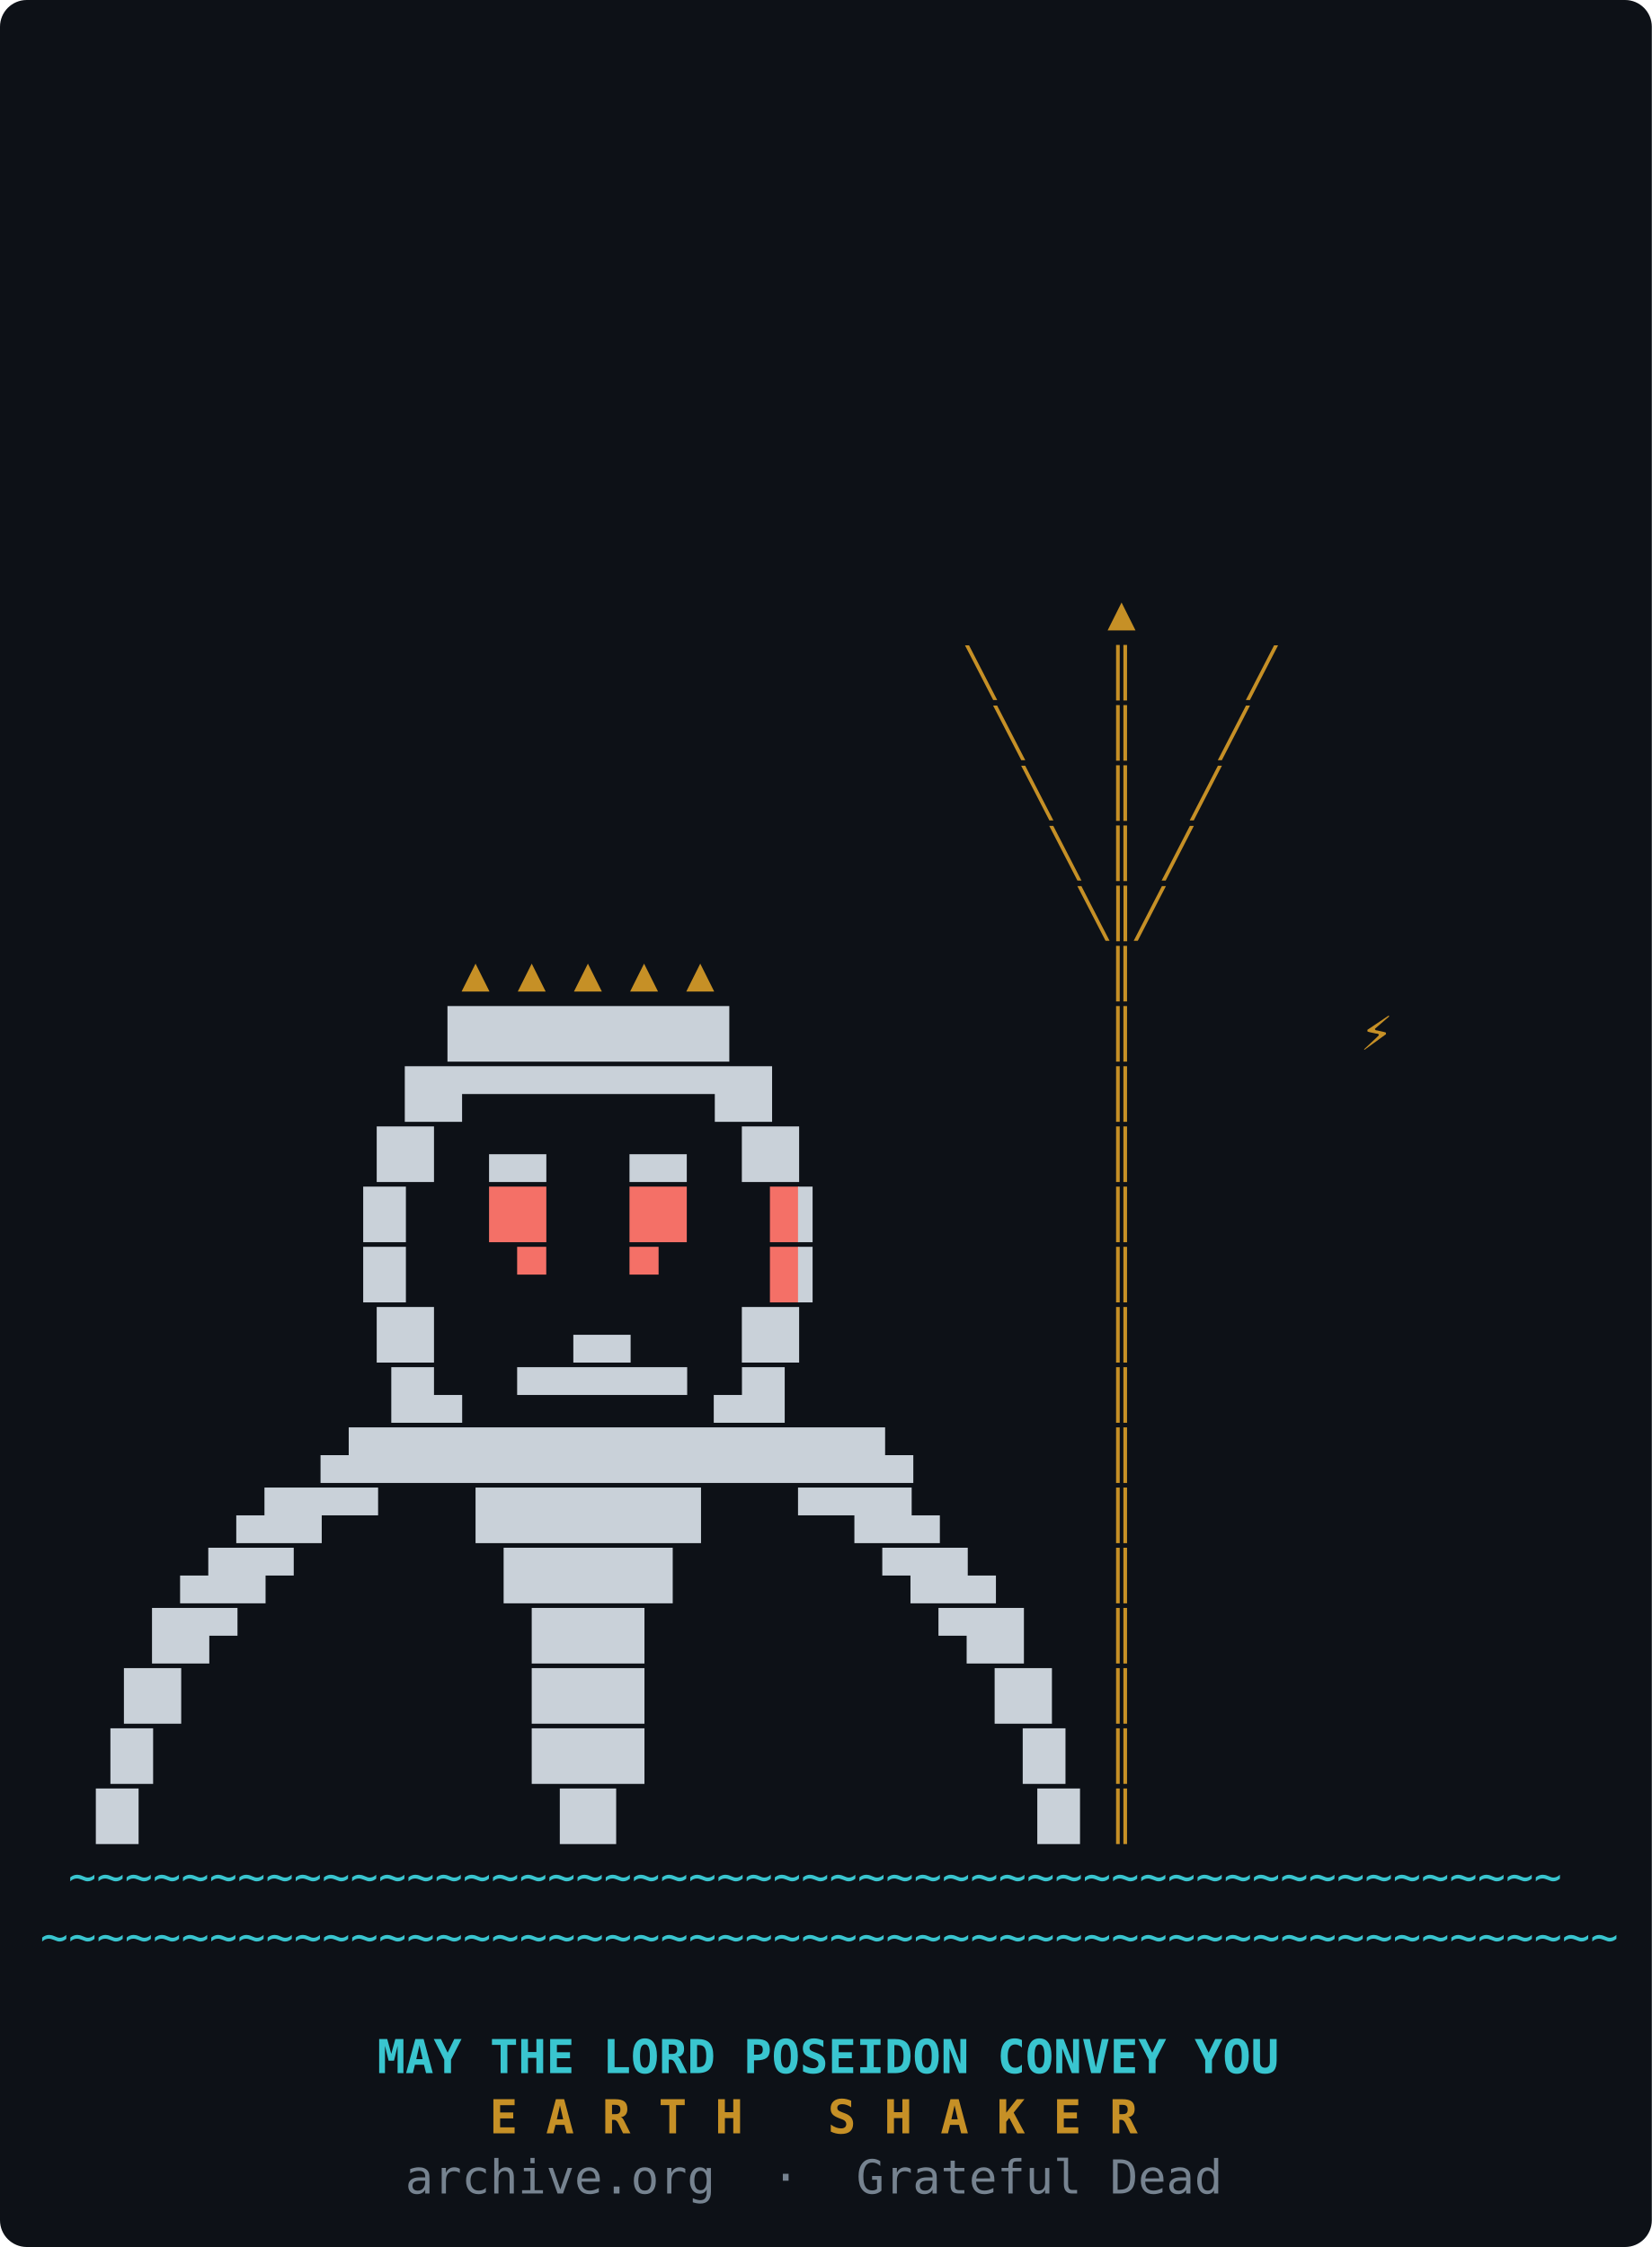
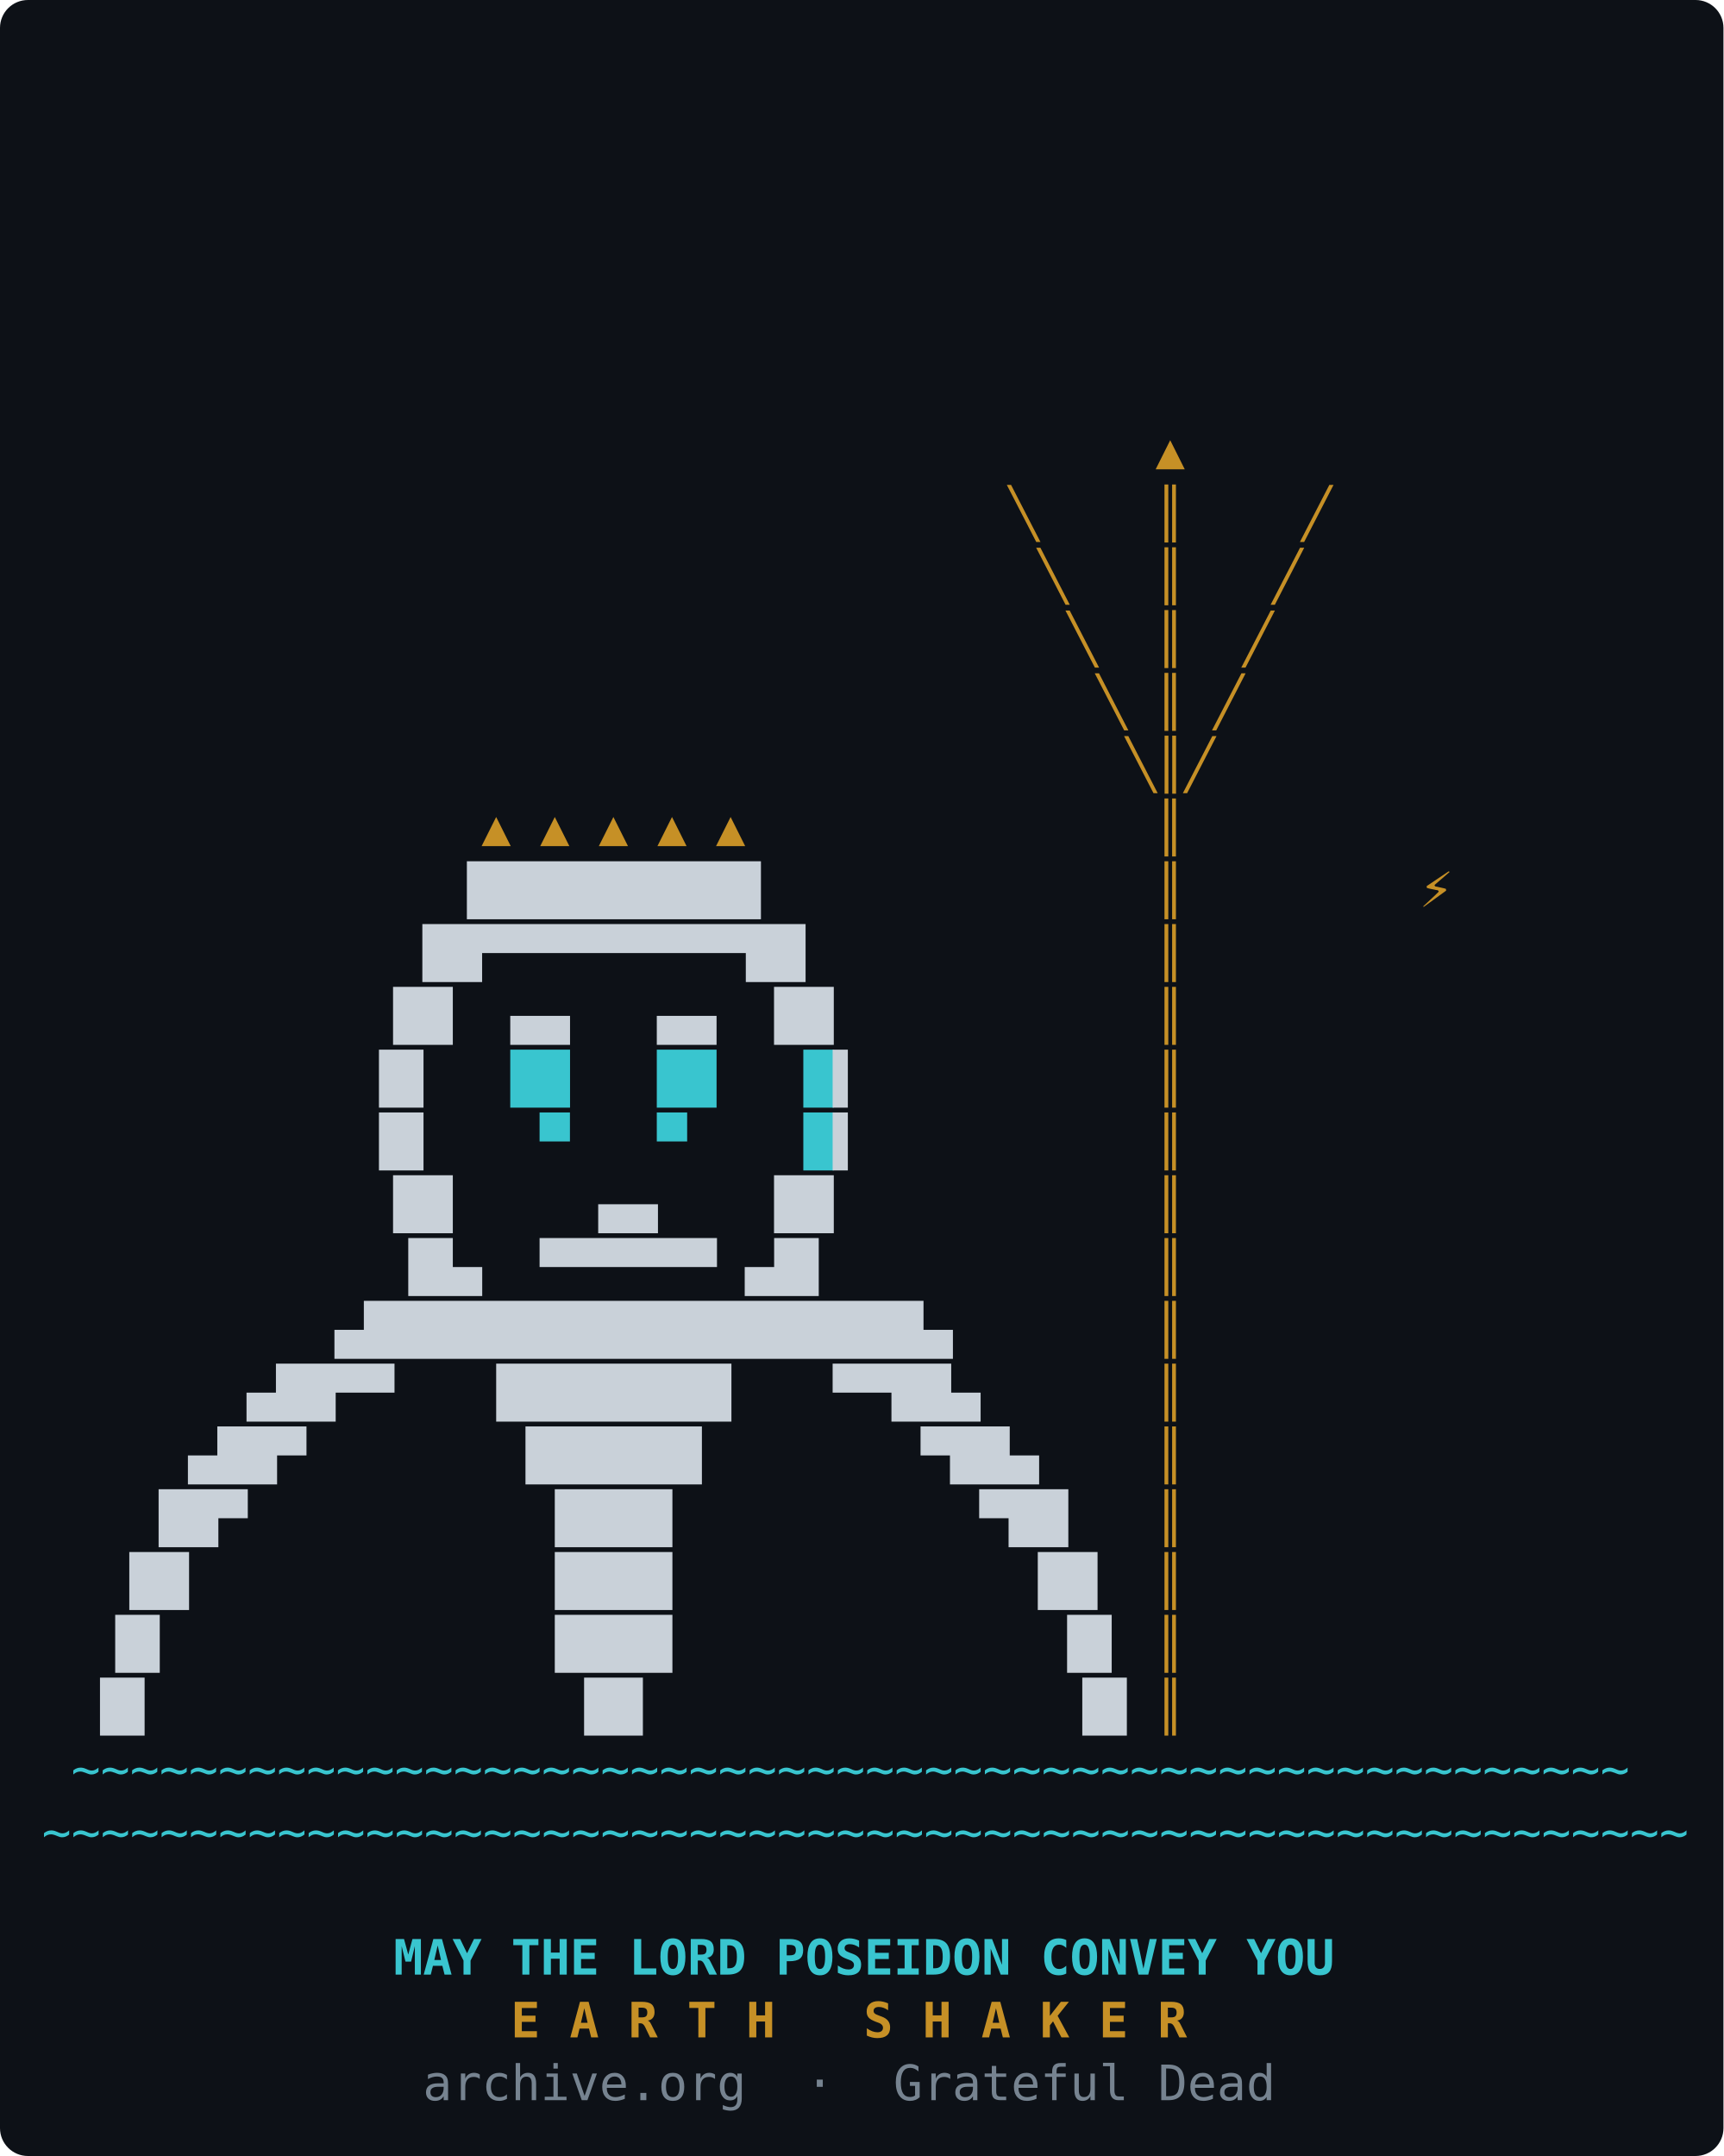
- <svg xmlns="http://www.w3.org/2000/svg" width="494" height="672" viewBox="0 0 494 672">
+ <svg xmlns="http://www.w3.org/2000/svg" width="494" height="618" viewBox="0 0 494 618">
  <rect width="100%" height="100%" rx="8" fill="#0d1117" />
  <g font-family="DejaVu Sans Mono, Menlo, Consolas, monospace" font-size="14" xml:space="preserve">
-     <text x="12.0" y="188" fill="#c9d1d9">                                      </text>
-     <text x="331.2" y="188" fill="#c69026" font-weight="bold">▲</text>
-     <text x="12.0" y="206" fill="#c9d1d9">                                 </text>
-     <text x="289.2" y="206" fill="#c69026" font-weight="bold">╲</text>
-     <text x="297.6" y="206" fill="#c9d1d9">    </text>
+     <text x="12.0" y="134" fill="#c9d1d9">                                      </text>
+     <text x="331.2" y="134" fill="#c69026" font-weight="bold">▲</text>
+     <text x="12.0" y="152" fill="#c9d1d9">                                 </text>
+     <text x="289.2" y="152" fill="#c69026" font-weight="bold">╲</text>
+     <text x="297.6" y="152" fill="#c9d1d9">    </text>
+     <text x="331.2" y="152" fill="#c69026" font-weight="bold">║</text>
+     <text x="339.6" y="152" fill="#c9d1d9">    </text>
+     <text x="373.2" y="152" fill="#c69026" font-weight="bold">╱</text>
+     <text x="12.0" y="170" fill="#c9d1d9">                                  </text>
+     <text x="297.6" y="170" fill="#c69026" font-weight="bold">╲</text>
+     <text x="306.0" y="170" fill="#c9d1d9">   </text>
+     <text x="331.2" y="170" fill="#c69026" font-weight="bold">║</text>
+     <text x="339.6" y="170" fill="#c9d1d9">   </text>
+     <text x="364.8" y="170" fill="#c69026" font-weight="bold">╱</text>
+     <text x="12.0" y="188" fill="#c9d1d9">                                   </text>
+     <text x="306.0" y="188" fill="#c69026" font-weight="bold">╲</text>
+     <text x="314.4" y="188" fill="#c9d1d9">  </text>
+     <text x="331.2" y="188" fill="#c69026" font-weight="bold">║</text>
+     <text x="339.6" y="188" fill="#c9d1d9">  </text>
+     <text x="356.4" y="188" fill="#c69026" font-weight="bold">╱</text>
+     <text x="12.0" y="206" fill="#c9d1d9">                                    </text>
+     <text x="314.4" y="206" fill="#c69026" font-weight="bold">╲</text>
+     <text x="322.8" y="206" fill="#c9d1d9"> </text>
    <text x="331.2" y="206" fill="#c69026" font-weight="bold">║</text>
-     <text x="339.6" y="206" fill="#c9d1d9">    </text>
-     <text x="373.2" y="206" fill="#c69026" font-weight="bold">╱</text>
-     <text x="12.0" y="224" fill="#c9d1d9">                                  </text>
-     <text x="297.6" y="224" fill="#c69026" font-weight="bold">╲</text>
-     <text x="306.0" y="224" fill="#c9d1d9">   </text>
-     <text x="331.2" y="224" fill="#c69026" font-weight="bold">║</text>
-     <text x="339.6" y="224" fill="#c9d1d9">   </text>
-     <text x="364.8" y="224" fill="#c69026" font-weight="bold">╱</text>
-     <text x="12.0" y="242" fill="#c9d1d9">                                   </text>
-     <text x="306.0" y="242" fill="#c69026" font-weight="bold">╲</text>
-     <text x="314.4" y="242" fill="#c9d1d9">  </text>
+     <text x="339.6" y="206" fill="#c9d1d9"> </text>
+     <text x="348.0" y="206" fill="#c69026" font-weight="bold">╱</text>
+     <text x="12.0" y="224" fill="#c9d1d9">                                     </text>
+     <text x="322.8" y="224" fill="#c69026" font-weight="bold">╲║╱</text>
+     <text x="12.0" y="242" fill="#c9d1d9">               </text>
+     <text x="138.0" y="242" fill="#c69026" font-weight="bold">▲</text>
+     <text x="146.4" y="242" fill="#c9d1d9"> </text>
+     <text x="154.8" y="242" fill="#c69026" font-weight="bold">▲</text>
+     <text x="163.2" y="242" fill="#c9d1d9"> </text>
+     <text x="171.6" y="242" fill="#c69026" font-weight="bold">▲</text>
+     <text x="180.0" y="242" fill="#c9d1d9"> </text>
+     <text x="188.4" y="242" fill="#c69026" font-weight="bold">▲</text>
+     <text x="196.8" y="242" fill="#c9d1d9"> </text>
+     <text x="205.2" y="242" fill="#c69026" font-weight="bold">▲</text>
+     <text x="213.6" y="242" fill="#c9d1d9">              </text>
    <text x="331.2" y="242" fill="#c69026" font-weight="bold">║</text>
-     <text x="339.6" y="242" fill="#c9d1d9">  </text>
-     <text x="356.4" y="242" fill="#c69026" font-weight="bold">╱</text>
-     <text x="12.0" y="260" fill="#c9d1d9">                                    </text>
-     <text x="314.4" y="260" fill="#c69026" font-weight="bold">╲</text>
-     <text x="322.8" y="260" fill="#c9d1d9"> </text>
+     <text x="12.0" y="260" fill="#c9d1d9">              </text>
+     <text x="129.6" y="260" fill="#c9d1d9" font-weight="bold">▐█████████▌</text>
+     <text x="222.0" y="260" fill="#c9d1d9">             </text>
    <text x="331.2" y="260" fill="#c69026" font-weight="bold">║</text>
-     <text x="339.6" y="260" fill="#c9d1d9"> </text>
-     <text x="348.0" y="260" fill="#c69026" font-weight="bold">╱</text>
-     <text x="12.0" y="278" fill="#c9d1d9">                                     </text>
-     <text x="322.8" y="278" fill="#c69026" font-weight="bold">╲║╱</text>
-     <text x="12.0" y="296" fill="#c9d1d9">               </text>
-     <text x="138.0" y="296" fill="#c69026" font-weight="bold">▲</text>
-     <text x="146.4" y="296" fill="#c9d1d9"> </text>
-     <text x="154.8" y="296" fill="#c69026" font-weight="bold">▲</text>
-     <text x="163.2" y="296" fill="#c9d1d9"> </text>
-     <text x="171.6" y="296" fill="#c69026" font-weight="bold">▲</text>
-     <text x="180.0" y="296" fill="#c9d1d9"> </text>
-     <text x="188.4" y="296" fill="#c69026" font-weight="bold">▲</text>
-     <text x="196.8" y="296" fill="#c9d1d9"> </text>
-     <text x="205.2" y="296" fill="#c69026" font-weight="bold">▲</text>
-     <text x="213.6" y="296" fill="#c9d1d9">              </text>
+     <text x="339.6" y="260" fill="#c9d1d9">        </text>
+     <text x="406.8" y="260" fill="#c69026" font-weight="bold">⚡</text>
+     <text x="12.0" y="278" fill="#c9d1d9">             </text>
+     <text x="121.2" y="278" fill="#c9d1d9" font-weight="bold">██▀▀▀▀▀▀▀▀▀██</text>
+     <text x="230.4" y="278" fill="#c9d1d9">            </text>
+     <text x="331.2" y="278" fill="#c69026" font-weight="bold">║</text>
+     <text x="12.0" y="296" fill="#c9d1d9">            </text>
+     <text x="112.8" y="296" fill="#c9d1d9" font-weight="bold">██</text>
+     <text x="129.6" y="296" fill="#c9d1d9">  </text>
+     <text x="146.4" y="296" fill="#c9d1d9" font-weight="bold">▄▄</text>
+     <text x="163.2" y="296" fill="#c9d1d9">   </text>
+     <text x="188.4" y="296" fill="#c9d1d9" font-weight="bold">▄▄</text>
+     <text x="205.2" y="296" fill="#c9d1d9">  </text>
+     <text x="222.0" y="296" fill="#c9d1d9" font-weight="bold">██</text>
+     <text x="238.8" y="296" fill="#c9d1d9">           </text>
    <text x="331.2" y="296" fill="#c69026" font-weight="bold">║</text>
-     <text x="12.0" y="314" fill="#c9d1d9">              </text>
-     <text x="129.6" y="314" fill="#c9d1d9" font-weight="bold">▐█████████▌</text>
-     <text x="222.0" y="314" fill="#c9d1d9">             </text>
+     <text x="12.0" y="314" fill="#c9d1d9">           </text>
+     <text x="104.4" y="314" fill="#c9d1d9" font-weight="bold">▐█</text>
+     <text x="121.2" y="314" fill="#c9d1d9">   </text>
+     <text x="146.4" y="314" fill="#39c5cf">██</text>
+     <text x="163.2" y="314" fill="#c9d1d9">   </text>
+     <text x="188.4" y="314" fill="#39c5cf">██</text>
+     <text x="205.2" y="314" fill="#c9d1d9">   </text>
+     <text x="230.4" y="314" fill="#39c5cf">█</text>
+     <text x="238.8" y="314" fill="#c9d1d9" font-weight="bold">▌</text>
+     <text x="247.2" y="314" fill="#c9d1d9">          </text>
    <text x="331.2" y="314" fill="#c69026" font-weight="bold">║</text>
-     <text x="339.6" y="314" fill="#c9d1d9">        </text>
-     <text x="406.8" y="314" fill="#c69026" font-weight="bold">⚡</text>
-     <text x="12.0" y="332" fill="#c9d1d9">             </text>
-     <text x="121.2" y="332" fill="#c9d1d9" font-weight="bold">██▀▀▀▀▀▀▀▀▀██</text>
-     <text x="230.4" y="332" fill="#c9d1d9">            </text>
+     <text x="12.0" y="332" fill="#c9d1d9">           </text>
+     <text x="104.4" y="332" fill="#c9d1d9" font-weight="bold">▐█</text>
+     <text x="121.2" y="332" fill="#c9d1d9">    </text>
+     <text x="154.8" y="332" fill="#39c5cf">▀</text>
+     <text x="163.2" y="332" fill="#c9d1d9">   </text>
+     <text x="188.4" y="332" fill="#39c5cf">▀</text>
+     <text x="196.8" y="332" fill="#c9d1d9">    </text>
+     <text x="230.4" y="332" fill="#39c5cf">█</text>
+     <text x="238.8" y="332" fill="#c9d1d9" font-weight="bold">▌</text>
+     <text x="247.2" y="332" fill="#c9d1d9">          </text>
    <text x="331.2" y="332" fill="#c69026" font-weight="bold">║</text>
    <text x="12.0" y="350" fill="#c9d1d9">            </text>
    <text x="112.8" y="350" fill="#c9d1d9" font-weight="bold">██</text>
-     <text x="129.6" y="350" fill="#c9d1d9">  </text>
-     <text x="146.4" y="350" fill="#c9d1d9" font-weight="bold">▄▄</text>
-     <text x="163.2" y="350" fill="#c9d1d9">   </text>
-     <text x="188.4" y="350" fill="#c9d1d9" font-weight="bold">▄▄</text>
-     <text x="205.2" y="350" fill="#c9d1d9">  </text>
+     <text x="129.6" y="350" fill="#c9d1d9">     </text>
+     <text x="171.6" y="350" fill="#c9d1d9" font-weight="bold">▄▄</text>
+     <text x="188.4" y="350" fill="#c9d1d9">    </text>
    <text x="222.0" y="350" fill="#c9d1d9" font-weight="bold">██</text>
    <text x="238.8" y="350" fill="#c9d1d9">           </text>
    <text x="331.2" y="350" fill="#c69026" font-weight="bold">║</text>
-     <text x="12.0" y="368" fill="#c9d1d9">           </text>
-     <text x="104.4" y="368" fill="#c9d1d9" font-weight="bold">▐█</text>
-     <text x="121.2" y="368" fill="#c9d1d9">   </text>
-     <text x="146.4" y="368" fill="#f47067" font-weight="bold">██</text>
-     <text x="163.2" y="368" fill="#c9d1d9">   </text>
-     <text x="188.4" y="368" fill="#f47067" font-weight="bold">██</text>
-     <text x="205.2" y="368" fill="#c9d1d9">   </text>
-     <text x="230.4" y="368" fill="#f47067" font-weight="bold">█</text>
-     <text x="238.8" y="368" fill="#c9d1d9" font-weight="bold">▌</text>
-     <text x="247.2" y="368" fill="#c9d1d9">          </text>
+     <text x="12.0" y="368" fill="#c9d1d9">            </text>
+     <text x="112.8" y="368" fill="#c9d1d9" font-weight="bold">▐█▄</text>
+     <text x="138.0" y="368" fill="#c9d1d9">  </text>
+     <text x="154.8" y="368" fill="#c9d1d9" font-weight="bold">▀▀▀▀▀▀</text>
+     <text x="205.2" y="368" fill="#c9d1d9"> </text>
+     <text x="213.6" y="368" fill="#c9d1d9" font-weight="bold">▄█▌</text>
+     <text x="238.8" y="368" fill="#c9d1d9">           </text>
    <text x="331.2" y="368" fill="#c69026" font-weight="bold">║</text>
-     <text x="12.0" y="386" fill="#c9d1d9">           </text>
-     <text x="104.4" y="386" fill="#c9d1d9" font-weight="bold">▐█</text>
-     <text x="121.2" y="386" fill="#c9d1d9">    </text>
-     <text x="154.8" y="386" fill="#f47067" font-weight="bold">▀</text>
-     <text x="163.2" y="386" fill="#c9d1d9">   </text>
-     <text x="188.4" y="386" fill="#f47067" font-weight="bold">▀</text>
-     <text x="196.8" y="386" fill="#c9d1d9">    </text>
-     <text x="230.4" y="386" fill="#f47067" font-weight="bold">█</text>
-     <text x="238.8" y="386" fill="#c9d1d9" font-weight="bold">▌</text>
-     <text x="247.2" y="386" fill="#c9d1d9">          </text>
+     <text x="12.0" y="386" fill="#c9d1d9">          </text>
+     <text x="96.0" y="386" fill="#c9d1d9" font-weight="bold">▄███████████████████▄</text>
+     <text x="272.4" y="386" fill="#c9d1d9">       </text>
    <text x="331.2" y="386" fill="#c69026" font-weight="bold">║</text>
-     <text x="12.0" y="404" fill="#c9d1d9">            </text>
-     <text x="112.8" y="404" fill="#c9d1d9" font-weight="bold">██</text>
-     <text x="129.6" y="404" fill="#c9d1d9">     </text>
-     <text x="171.6" y="404" fill="#c9d1d9" font-weight="bold">▄▄</text>
-     <text x="188.4" y="404" fill="#c9d1d9">    </text>
-     <text x="222.0" y="404" fill="#c9d1d9" font-weight="bold">██</text>
-     <text x="238.8" y="404" fill="#c9d1d9">           </text>
+     <text x="12.0" y="404" fill="#c9d1d9">       </text>
+     <text x="70.8" y="404" fill="#c9d1d9" font-weight="bold">▄██▀▀</text>
+     <text x="112.8" y="404" fill="#c9d1d9">   </text>
+     <text x="138.0" y="404" fill="#c9d1d9" font-weight="bold">▐███████▌</text>
+     <text x="213.6" y="404" fill="#c9d1d9">   </text>
+     <text x="238.8" y="404" fill="#c9d1d9" font-weight="bold">▀▀██▄</text>
+     <text x="280.8" y="404" fill="#c9d1d9">      </text>
    <text x="331.2" y="404" fill="#c69026" font-weight="bold">║</text>
-     <text x="12.0" y="422" fill="#c9d1d9">            </text>
-     <text x="112.8" y="422" fill="#c9d1d9" font-weight="bold">▐█▄</text>
-     <text x="138.0" y="422" fill="#c9d1d9">  </text>
-     <text x="154.8" y="422" fill="#c9d1d9" font-weight="bold">▀▀▀▀▀▀</text>
-     <text x="205.2" y="422" fill="#c9d1d9"> </text>
-     <text x="213.6" y="422" fill="#c9d1d9" font-weight="bold">▄█▌</text>
-     <text x="238.8" y="422" fill="#c9d1d9">           </text>
+     <text x="12.0" y="422" fill="#c9d1d9">     </text>
+     <text x="54.0" y="422" fill="#c9d1d9" font-weight="bold">▄██▀</text>
+     <text x="87.6" y="422" fill="#c9d1d9">       </text>
+     <text x="146.4" y="422" fill="#c9d1d9" font-weight="bold">▐█████▌</text>
+     <text x="205.2" y="422" fill="#c9d1d9">       </text>
+     <text x="264.0" y="422" fill="#c9d1d9" font-weight="bold">▀██▄</text>
+     <text x="297.6" y="422" fill="#c9d1d9">    </text>
    <text x="331.2" y="422" fill="#c69026" font-weight="bold">║</text>
-     <text x="12.0" y="440" fill="#c9d1d9">          </text>
-     <text x="96.0" y="440" fill="#c9d1d9" font-weight="bold">▄███████████████████▄</text>
-     <text x="272.4" y="440" fill="#c9d1d9">       </text>
+     <text x="12.0" y="440" fill="#c9d1d9">    </text>
+     <text x="45.6" y="440" fill="#c9d1d9" font-weight="bold">██▀</text>
+     <text x="70.8" y="440" fill="#c9d1d9">          </text>
+     <text x="154.8" y="440" fill="#c9d1d9" font-weight="bold">▐███▌</text>
+     <text x="196.8" y="440" fill="#c9d1d9">          </text>
+     <text x="280.8" y="440" fill="#c9d1d9" font-weight="bold">▀██</text>
+     <text x="306.0" y="440" fill="#c9d1d9">   </text>
    <text x="331.2" y="440" fill="#c69026" font-weight="bold">║</text>
-     <text x="12.0" y="458" fill="#c9d1d9">       </text>
-     <text x="70.8" y="458" fill="#c9d1d9" font-weight="bold">▄██▀▀</text>
-     <text x="112.8" y="458" fill="#c9d1d9">   </text>
-     <text x="138.0" y="458" fill="#c9d1d9" font-weight="bold">▐███████▌</text>
-     <text x="213.6" y="458" fill="#c9d1d9">   </text>
-     <text x="238.8" y="458" fill="#c9d1d9" font-weight="bold">▀▀██▄</text>
-     <text x="280.8" y="458" fill="#c9d1d9">      </text>
+     <text x="12.0" y="458" fill="#c9d1d9">   </text>
+     <text x="37.2" y="458" fill="#c9d1d9" font-weight="bold">██</text>
+     <text x="54.0" y="458" fill="#c9d1d9">            </text>
+     <text x="154.8" y="458" fill="#c9d1d9" font-weight="bold">▐███▌</text>
+     <text x="196.8" y="458" fill="#c9d1d9">            </text>
+     <text x="297.6" y="458" fill="#c9d1d9" font-weight="bold">██</text>
+     <text x="314.4" y="458" fill="#c9d1d9">  </text>
    <text x="331.2" y="458" fill="#c69026" font-weight="bold">║</text>
-     <text x="12.0" y="476" fill="#c9d1d9">     </text>
-     <text x="54.0" y="476" fill="#c9d1d9" font-weight="bold">▄██▀</text>
-     <text x="87.6" y="476" fill="#c9d1d9">       </text>
-     <text x="146.4" y="476" fill="#c9d1d9" font-weight="bold">▐█████▌</text>
-     <text x="205.2" y="476" fill="#c9d1d9">       </text>
-     <text x="264.0" y="476" fill="#c9d1d9" font-weight="bold">▀██▄</text>
-     <text x="297.6" y="476" fill="#c9d1d9">    </text>
+     <text x="12.0" y="476" fill="#c9d1d9">  </text>
+     <text x="28.8" y="476" fill="#c9d1d9" font-weight="bold">▐█</text>
+     <text x="45.6" y="476" fill="#c9d1d9">             </text>
+     <text x="154.8" y="476" fill="#c9d1d9" font-weight="bold">▐███▌</text>
+     <text x="196.8" y="476" fill="#c9d1d9">             </text>
+     <text x="306.0" y="476" fill="#c9d1d9" font-weight="bold">█▌</text>
+     <text x="322.8" y="476" fill="#c9d1d9"> </text>
    <text x="331.2" y="476" fill="#c69026" font-weight="bold">║</text>
-     <text x="12.0" y="494" fill="#c9d1d9">    </text>
-     <text x="45.6" y="494" fill="#c9d1d9" font-weight="bold">██▀</text>
-     <text x="70.8" y="494" fill="#c9d1d9">          </text>
-     <text x="154.8" y="494" fill="#c9d1d9" font-weight="bold">▐███▌</text>
-     <text x="196.8" y="494" fill="#c9d1d9">          </text>
-     <text x="280.8" y="494" fill="#c9d1d9" font-weight="bold">▀██</text>
-     <text x="306.0" y="494" fill="#c9d1d9">   </text>
+     <text x="12.0" y="494" fill="#c9d1d9">  </text>
+     <text x="28.8" y="494" fill="#c9d1d9" font-weight="bold">█▌</text>
+     <text x="45.6" y="494" fill="#c9d1d9">              </text>
+     <text x="163.2" y="494" fill="#c9d1d9" font-weight="bold">▐█▌</text>
+     <text x="188.4" y="494" fill="#c9d1d9">              </text>
+     <text x="306.0" y="494" fill="#c9d1d9" font-weight="bold">▐█</text>
+     <text x="322.8" y="494" fill="#c9d1d9"> </text>
    <text x="331.2" y="494" fill="#c69026" font-weight="bold">║</text>
-     <text x="12.0" y="512" fill="#c9d1d9">   </text>
-     <text x="37.2" y="512" fill="#c9d1d9" font-weight="bold">██</text>
-     <text x="54.0" y="512" fill="#c9d1d9">            </text>
-     <text x="154.8" y="512" fill="#c9d1d9" font-weight="bold">▐███▌</text>
-     <text x="196.8" y="512" fill="#c9d1d9">            </text>
-     <text x="297.6" y="512" fill="#c9d1d9" font-weight="bold">██</text>
-     <text x="314.4" y="512" fill="#c9d1d9">  </text>
-     <text x="331.2" y="512" fill="#c69026" font-weight="bold">║</text>
-     <text x="12.0" y="530" fill="#c9d1d9">  </text>
-     <text x="28.8" y="530" fill="#c9d1d9" font-weight="bold">▐█</text>
-     <text x="45.6" y="530" fill="#c9d1d9">             </text>
-     <text x="154.8" y="530" fill="#c9d1d9" font-weight="bold">▐███▌</text>
-     <text x="196.8" y="530" fill="#c9d1d9">             </text>
-     <text x="306.0" y="530" fill="#c9d1d9" font-weight="bold">█▌</text>
-     <text x="322.8" y="530" fill="#c9d1d9"> </text>
-     <text x="331.2" y="530" fill="#c69026" font-weight="bold">║</text>
-     <text x="12.0" y="548" fill="#c9d1d9">  </text>
-     <text x="28.8" y="548" fill="#c9d1d9" font-weight="bold">█▌</text>
-     <text x="45.6" y="548" fill="#c9d1d9">              </text>
-     <text x="163.2" y="548" fill="#c9d1d9" font-weight="bold">▐█▌</text>
-     <text x="188.4" y="548" fill="#c9d1d9">              </text>
-     <text x="306.0" y="548" fill="#c9d1d9" font-weight="bold">▐█</text>
-     <text x="322.8" y="548" fill="#c9d1d9"> </text>
-     <text x="331.2" y="548" fill="#c69026" font-weight="bold">║</text>
-     <text x="12.0" y="566" fill="#c9d1d9"> </text>
-     <text x="20.4" y="566" fill="#39c5cf">~~~~~~~~~~~~~~~~~~~~~~~~~~~~~~~~~~~~~~~~~~~~~~~~~~~~~</text>
-     <text x="12.0" y="584" fill="#39c5cf">~~~~~~~~~~~~~~~~~~~~~~~~~~~~~~~~~~~~~~~~~~~~~~~~~~~~~~~~</text>
-     <text x="12.0" y="620" fill="#c9d1d9">            </text>
-     <text x="112.8" y="620" fill="#39c5cf" font-weight="bold">MAY THE LORD POSEIDON CONVEY YOU</text>
-     <text x="12.0" y="638" fill="#c9d1d9">                </text>
-     <text x="146.4" y="638" fill="#c69026" font-weight="bold">E A R T H   S H A K E R</text>
-     <text x="12.0" y="656" fill="#c9d1d9">             </text>
-     <text x="121.2" y="656" fill="#768390">archive.org  ·  Grateful Dead</text>
+     <text x="12.0" y="512" fill="#c9d1d9"> </text>
+     <text x="20.4" y="512" fill="#39c5cf">~~~~~~~~~~~~~~~~~~~~~~~~~~~~~~~~~~~~~~~~~~~~~~~~~~~~~</text>
+     <text x="12.0" y="530" fill="#39c5cf">~~~~~~~~~~~~~~~~~~~~~~~~~~~~~~~~~~~~~~~~~~~~~~~~~~~~~~~~</text>
+     <text x="12.0" y="566" fill="#c9d1d9">            </text>
+     <text x="112.8" y="566" fill="#39c5cf" font-weight="bold">MAY THE LORD POSEIDON CONVEY YOU</text>
+     <text x="12.0" y="584" fill="#c9d1d9">                </text>
+     <text x="146.4" y="584" fill="#c69026" font-weight="bold">E A R T H   S H A K E R</text>
+     <text x="12.0" y="602" fill="#c9d1d9">             </text>
+     <text x="121.2" y="602" fill="#768390">archive.org  ·  Grateful Dead</text>
  </g>
</svg>
